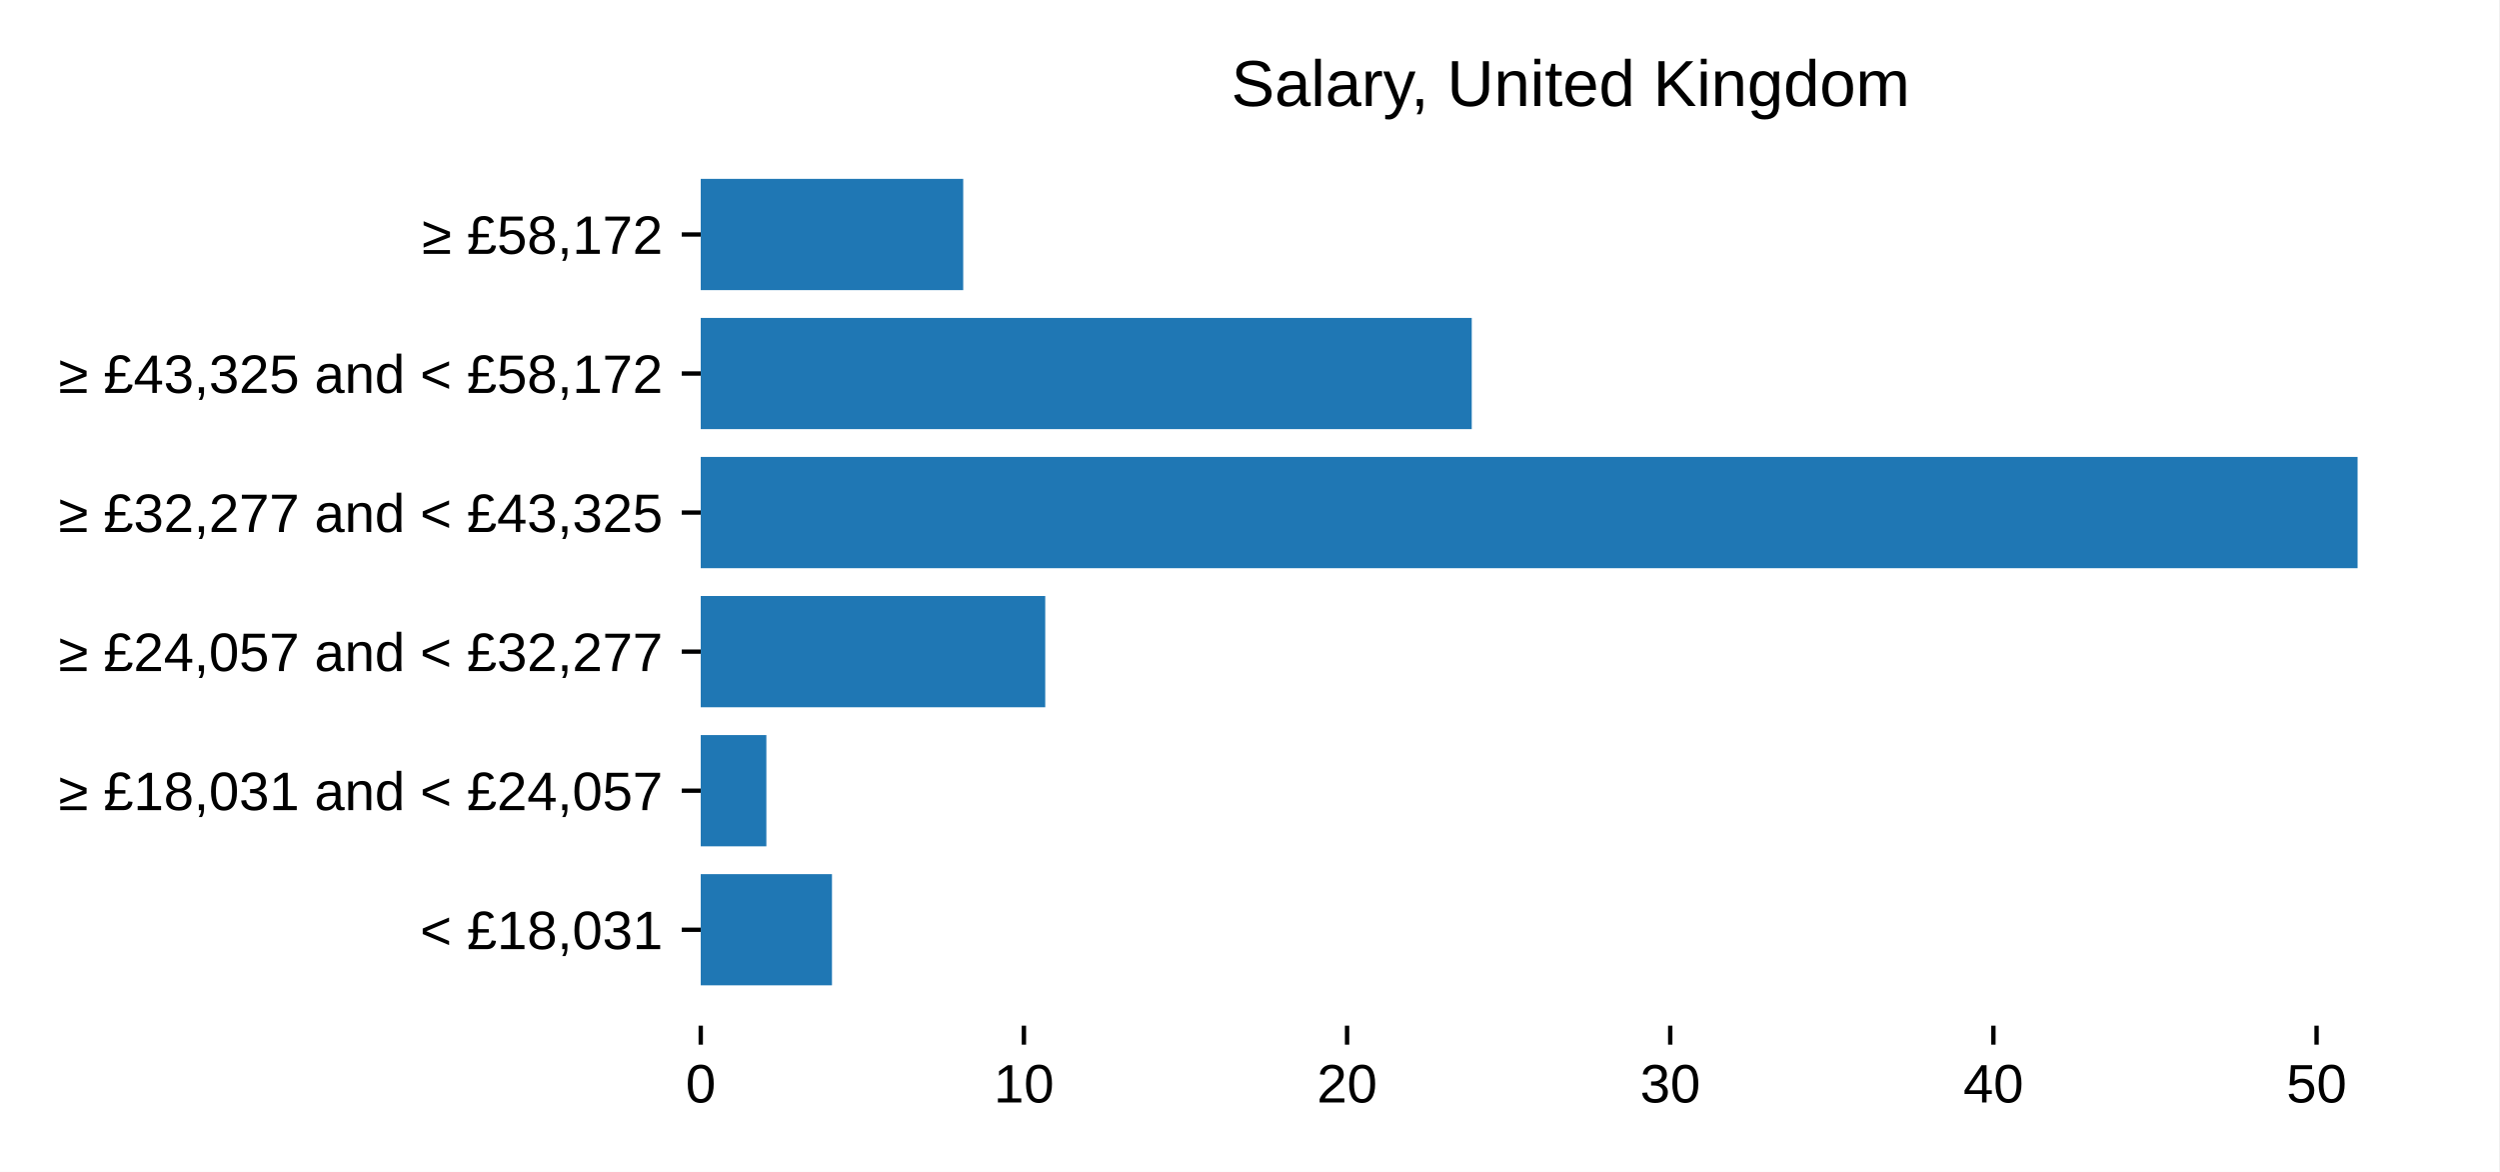
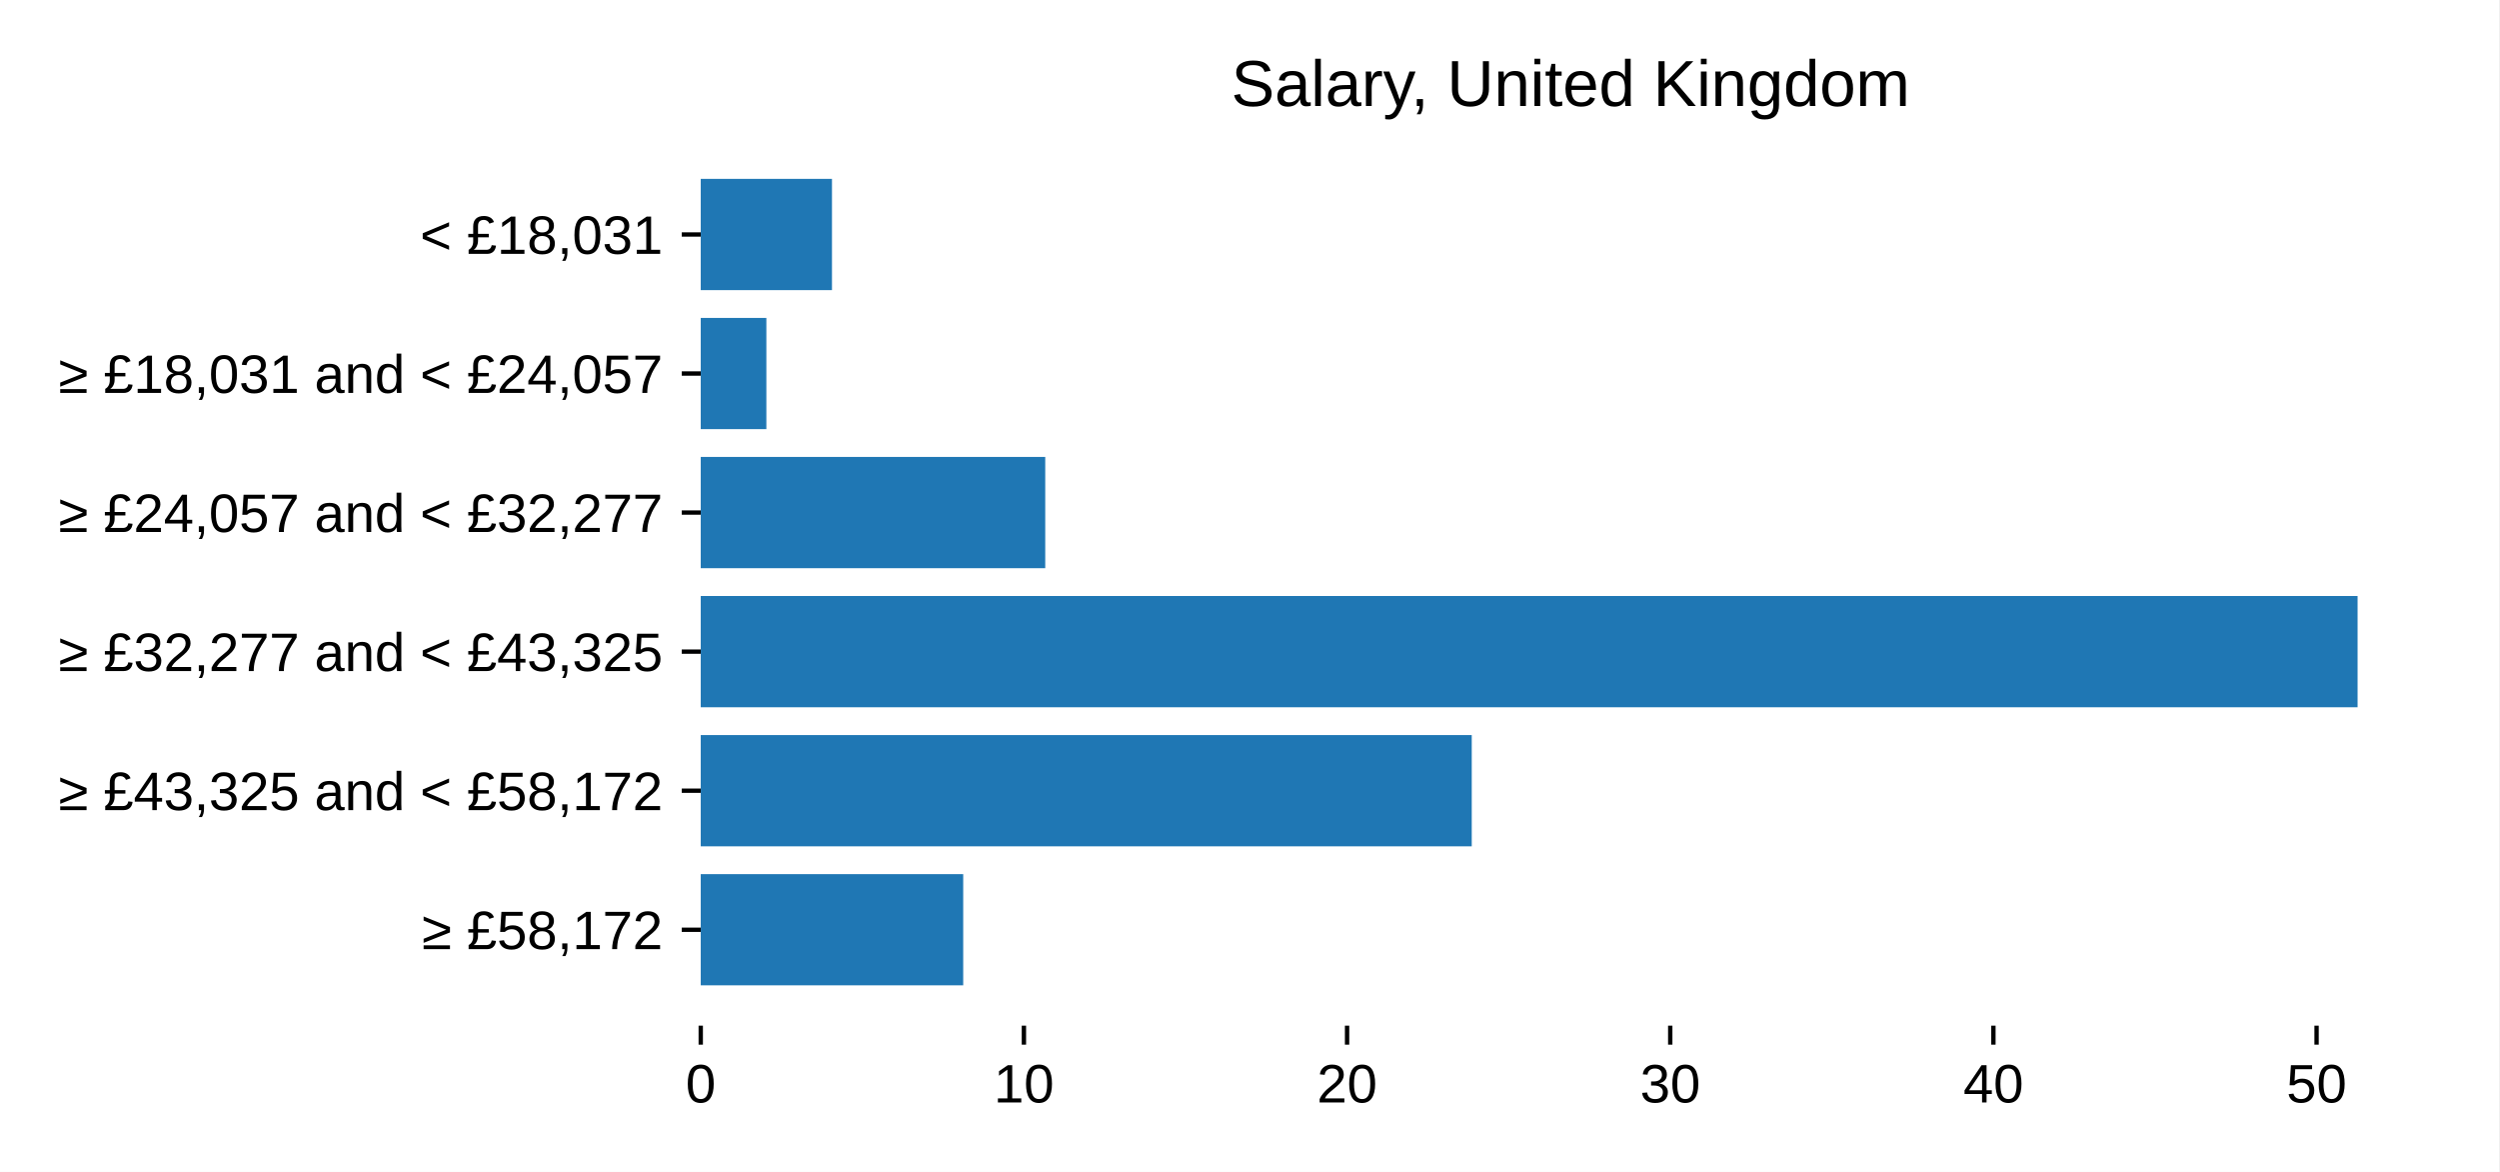
<svg xmlns="http://www.w3.org/2000/svg" xmlns:xlink="http://www.w3.org/1999/xlink" height="216pt" version="1.1" viewBox="0 0 460.8 216" width="460.8pt">
  <defs>
    <style type="text/css">*{stroke-linecap:butt;stroke-linejoin:round;}</style>
  </defs>
  <g id="figure_1">
    <g id="patch_1">
      <path d="M 0 216  L 460.8 216  L 460.8 0  L 0 0  z " style="fill:#ffffff;" />
    </g>
    <g id="axes_1">
      <g id="patch_2">
        <path d="M 129.213 189.055  L 450 189.055  L 450 25.536  L 129.213 25.536  z " style="fill:#ffffff;" />
      </g>
      <g id="patch_3">
-         <path clip-path="url(#p780e016608)" d="M 129.213 181.622  L 153.411 181.622  L 153.411 161.118  L 129.213 161.118  z " style="fill:#1f77b4;" />
+         <path clip-path="url(#pd40ee1ef1c)" d="M 129.213 181.622  L 177.61 181.622  L 177.61 161.118  L 129.213 161.118  z " style="fill:#1f77b4;" />
      </g>
      <g id="patch_4">
-         <path clip-path="url(#p780e016608)" d="M 129.213 155.992  L 141.312 155.992  L 141.312 135.488  L 129.213 135.488  z " style="fill:#1f77b4;" />
+         <path clip-path="url(#pd40ee1ef1c)" d="M 129.213 155.992  L 271.381 155.992  L 271.381 135.488  L 129.213 135.488  z " style="fill:#1f77b4;" />
      </g>
      <g id="patch_5">
-         <path clip-path="url(#p780e016608)" d="M 129.213 130.362  L 192.735 130.362  L 192.735 109.858  L 129.213 109.858  z " style="fill:#1f77b4;" />
+         <path clip-path="url(#pd40ee1ef1c)" d="M 129.213 130.362  L 434.724 130.362  L 434.724 109.858  L 129.213 109.858  z " style="fill:#1f77b4;" />
      </g>
      <g id="patch_6">
-         <path clip-path="url(#p780e016608)" d="M 129.213 104.732  L 434.724 104.732  L 434.724 84.228  L 129.213 84.228  z " style="fill:#1f77b4;" />
+         <path clip-path="url(#pd40ee1ef1c)" d="M 129.213 104.732  L 192.735 104.732  L 192.735 84.228  L 129.213 84.228  z " style="fill:#1f77b4;" />
      </g>
      <g id="patch_7">
-         <path clip-path="url(#p780e016608)" d="M 129.213 79.102  L 271.381 79.102  L 271.381 58.598  L 129.213 58.598  z " style="fill:#1f77b4;" />
+         <path clip-path="url(#pd40ee1ef1c)" d="M 129.213 79.102  L 141.312 79.102  L 141.312 58.598  L 129.213 58.598  z " style="fill:#1f77b4;" />
      </g>
      <g id="patch_8">
-         <path clip-path="url(#p780e016608)" d="M 129.213 53.472  L 177.61 53.472  L 177.61 32.968  L 129.213 32.968  z " style="fill:#1f77b4;" />
+         <path clip-path="url(#pd40ee1ef1c)" d="M 129.213 53.472  L 153.411 53.472  L 153.411 32.968  L 129.213 32.968  z " style="fill:#1f77b4;" />
      </g>
      <g id="matplotlib.axis_1">
        <g id="xtick_1">
          <g id="line2d_1">
            <defs>
              <path d="M 0 0  L 0 3.5  " id="mc3a356a46d" style="stroke:#000000;stroke-width:0.8;" />
            </defs>
            <g>
              <use style="stroke:#000000;stroke-width:0.8;" x="129.213" xlink:href="#mc3a356a46d" y="189.055" />
            </g>
          </g>
          <g id="text_1">
            <text style="font-family:Arial;font-size:10px;font-stretch:normal;font-style:normal;font-weight:normal;text-anchor:middle;" transform="rotate(-0, 129.2125, 203.2125)" x="129.213" y="203.213">0</text>
          </g>
        </g>
        <g id="xtick_2">
          <g id="line2d_2">
            <g>
              <use style="stroke:#000000;stroke-width:0.8;" x="188.802" xlink:href="#mc3a356a46d" y="189.055" />
            </g>
          </g>
          <g id="text_2">
            <text style="font-family:Arial;font-size:10px;font-stretch:normal;font-style:normal;font-weight:normal;text-anchor:middle;" transform="rotate(-0, 188.8024, 203.2125)" x="188.802" y="203.213">10</text>
          </g>
        </g>
        <g id="xtick_3">
          <g id="line2d_3">
            <g>
              <use style="stroke:#000000;stroke-width:0.8;" x="248.392" xlink:href="#mc3a356a46d" y="189.055" />
            </g>
          </g>
          <g id="text_3">
            <text style="font-family:Arial;font-size:10px;font-stretch:normal;font-style:normal;font-weight:normal;text-anchor:middle;" transform="rotate(-0, 248.3924, 203.2125)" x="248.392" y="203.213">20</text>
          </g>
        </g>
        <g id="xtick_4">
          <g id="line2d_4">
            <g>
              <use style="stroke:#000000;stroke-width:0.8;" x="307.982" xlink:href="#mc3a356a46d" y="189.055" />
            </g>
          </g>
          <g id="text_4">
            <text style="font-family:Arial;font-size:10px;font-stretch:normal;font-style:normal;font-weight:normal;text-anchor:middle;" transform="rotate(-0, 307.9823, 203.2125)" x="307.982" y="203.213">30</text>
          </g>
        </g>
        <g id="xtick_5">
          <g id="line2d_5">
            <g>
              <use style="stroke:#000000;stroke-width:0.8;" x="367.572" xlink:href="#mc3a356a46d" y="189.055" />
            </g>
          </g>
          <g id="text_5">
            <text style="font-family:Arial;font-size:10px;font-stretch:normal;font-style:normal;font-weight:normal;text-anchor:middle;" transform="rotate(-0, 367.5723, 203.2125)" x="367.572" y="203.213">40</text>
          </g>
        </g>
        <g id="xtick_6">
          <g id="line2d_6">
            <g>
              <use style="stroke:#000000;stroke-width:0.8;" x="427.162" xlink:href="#mc3a356a46d" y="189.055" />
            </g>
          </g>
          <g id="text_6">
            <text style="font-family:Arial;font-size:10px;font-stretch:normal;font-style:normal;font-weight:normal;text-anchor:middle;" transform="rotate(-0, 427.1622, 203.2125)" x="427.162" y="203.213">50</text>
          </g>
        </g>
      </g>
      <g id="matplotlib.axis_2">
        <g id="ytick_1">
          <g id="line2d_7">
            <defs>
              <path d="M 0 0  L -3.5 0  " id="m82278324de" style="stroke:#000000;stroke-width:0.8;" />
            </defs>
            <g>
              <use style="stroke:#000000;stroke-width:0.8;" x="129.213" xlink:href="#m82278324de" y="171.37" />
            </g>
          </g>
          <g id="text_7">
-             <text style="font-family:Arial;font-size:10px;font-stretch:normal;font-style:normal;font-weight:normal;text-anchor:end;" transform="rotate(-0, 122.2125, 174.9489)" x="122.213" y="174.949">&lt; £18,031</text>
+             <text style="font-family:Arial;font-size:10px;font-stretch:normal;font-style:normal;font-weight:normal;text-anchor:end;" transform="rotate(-0, 122.2125, 174.9489)" x="122.213" y="174.949">≥ £58,172</text>
          </g>
        </g>
        <g id="ytick_2">
          <g id="line2d_8">
            <g>
              <use style="stroke:#000000;stroke-width:0.8;" x="129.213" xlink:href="#m82278324de" y="145.74" />
            </g>
          </g>
          <g id="text_8">
-             <text style="font-family:Arial;font-size:10px;font-stretch:normal;font-style:normal;font-weight:normal;text-anchor:end;" transform="rotate(-0, 122.2125, 149.319)" x="122.213" y="149.319">≥ £18,031 and &lt; £24,057</text>
+             <text style="font-family:Arial;font-size:10px;font-stretch:normal;font-style:normal;font-weight:normal;text-anchor:end;" transform="rotate(-0, 122.2125, 149.319)" x="122.213" y="149.319">≥ £43,325 and &lt; £58,172</text>
          </g>
        </g>
        <g id="ytick_3">
          <g id="line2d_9">
            <g>
              <use style="stroke:#000000;stroke-width:0.8;" x="129.213" xlink:href="#m82278324de" y="120.11" />
            </g>
          </g>
          <g id="text_9">
-             <text style="font-family:Arial;font-size:10px;font-stretch:normal;font-style:normal;font-weight:normal;text-anchor:end;" transform="rotate(-0, 122.2125, 123.689)" x="122.213" y="123.689">≥ £24,057 and &lt; £32,277</text>
+             <text style="font-family:Arial;font-size:10px;font-stretch:normal;font-style:normal;font-weight:normal;text-anchor:end;" transform="rotate(-0, 122.2125, 123.689)" x="122.213" y="123.689">≥ £32,277 and &lt; £43,325</text>
          </g>
        </g>
        <g id="ytick_4">
          <g id="line2d_10">
            <g>
              <use style="stroke:#000000;stroke-width:0.8;" x="129.213" xlink:href="#m82278324de" y="94.48" />
            </g>
          </g>
          <g id="text_10">
-             <text style="font-family:Arial;font-size:10px;font-stretch:normal;font-style:normal;font-weight:normal;text-anchor:end;" transform="rotate(-0, 122.2125, 98.05909)" x="122.213" y="98.059">≥ £32,277 and &lt; £43,325</text>
+             <text style="font-family:Arial;font-size:10px;font-stretch:normal;font-style:normal;font-weight:normal;text-anchor:end;" transform="rotate(-0, 122.2125, 98.05909)" x="122.213" y="98.059">≥ £24,057 and &lt; £32,277</text>
          </g>
        </g>
        <g id="ytick_5">
          <g id="line2d_11">
            <g>
              <use style="stroke:#000000;stroke-width:0.8;" x="129.213" xlink:href="#m82278324de" y="68.85" />
            </g>
          </g>
          <g id="text_11">
-             <text style="font-family:Arial;font-size:10px;font-stretch:normal;font-style:normal;font-weight:normal;text-anchor:end;" transform="rotate(-0, 122.2125, 72.42914)" x="122.213" y="72.429">≥ £43,325 and &lt; £58,172</text>
+             <text style="font-family:Arial;font-size:10px;font-stretch:normal;font-style:normal;font-weight:normal;text-anchor:end;" transform="rotate(-0, 122.2125, 72.42914)" x="122.213" y="72.429">≥ £18,031 and &lt; £24,057</text>
          </g>
        </g>
        <g id="ytick_6">
          <g id="line2d_12">
            <g>
              <use style="stroke:#000000;stroke-width:0.8;" x="129.213" xlink:href="#m82278324de" y="43.22" />
            </g>
          </g>
          <g id="text_12">
-             <text style="font-family:Arial;font-size:10px;font-stretch:normal;font-style:normal;font-weight:normal;text-anchor:end;" transform="rotate(-0, 122.2125, 46.79919)" x="122.213" y="46.799">≥ £58,172</text>
+             <text style="font-family:Arial;font-size:10px;font-stretch:normal;font-style:normal;font-weight:normal;text-anchor:end;" transform="rotate(-0, 122.2125, 46.79919)" x="122.213" y="46.799">&lt; £18,031</text>
          </g>
        </g>
      </g>
      <g id="text_13">
        <text style="font-family:Arial;font-size:12px;font-stretch:normal;font-style:normal;font-weight:normal;text-anchor:middle;" transform="rotate(-0, 289.6062, 19.53562)" x="289.606" y="19.536">Salary, United Kingdom</text>
      </g>
    </g>
  </g>
  <defs>
-     <clipPath id="p780e016608">
+     <clipPath id="pd40ee1ef1c">
      <rect height="163.519" width="320.788" x="129.213" y="25.536" />
    </clipPath>
  </defs>
</svg>
